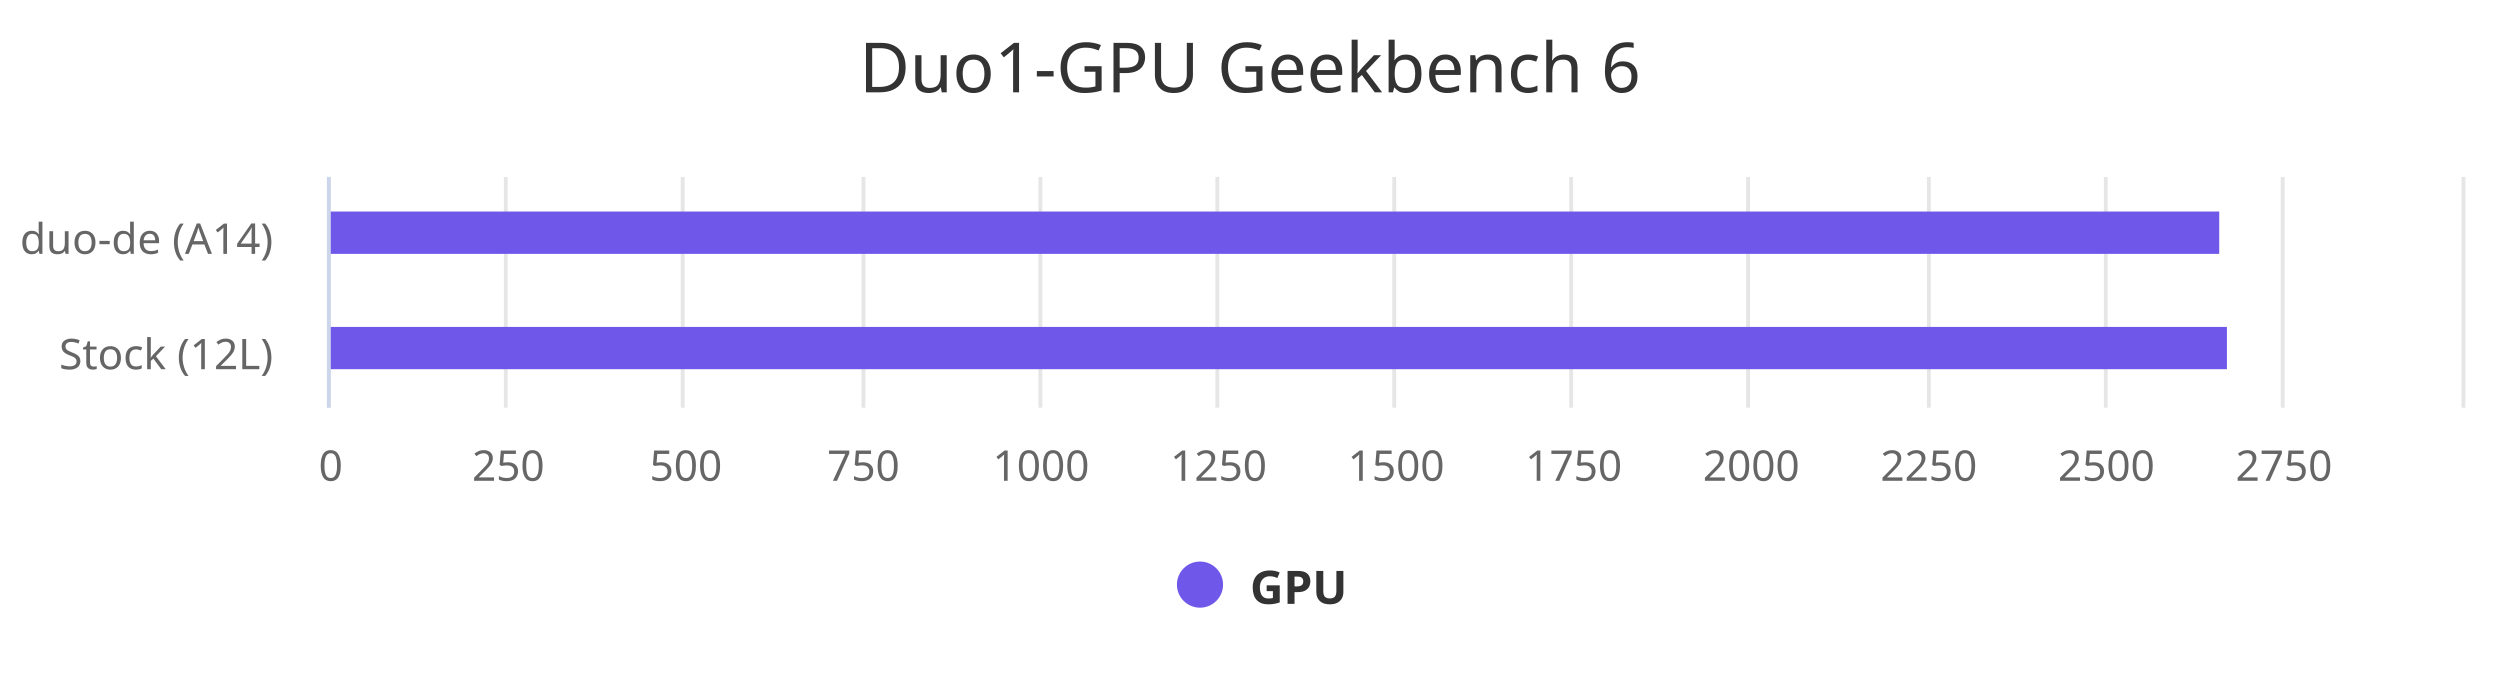
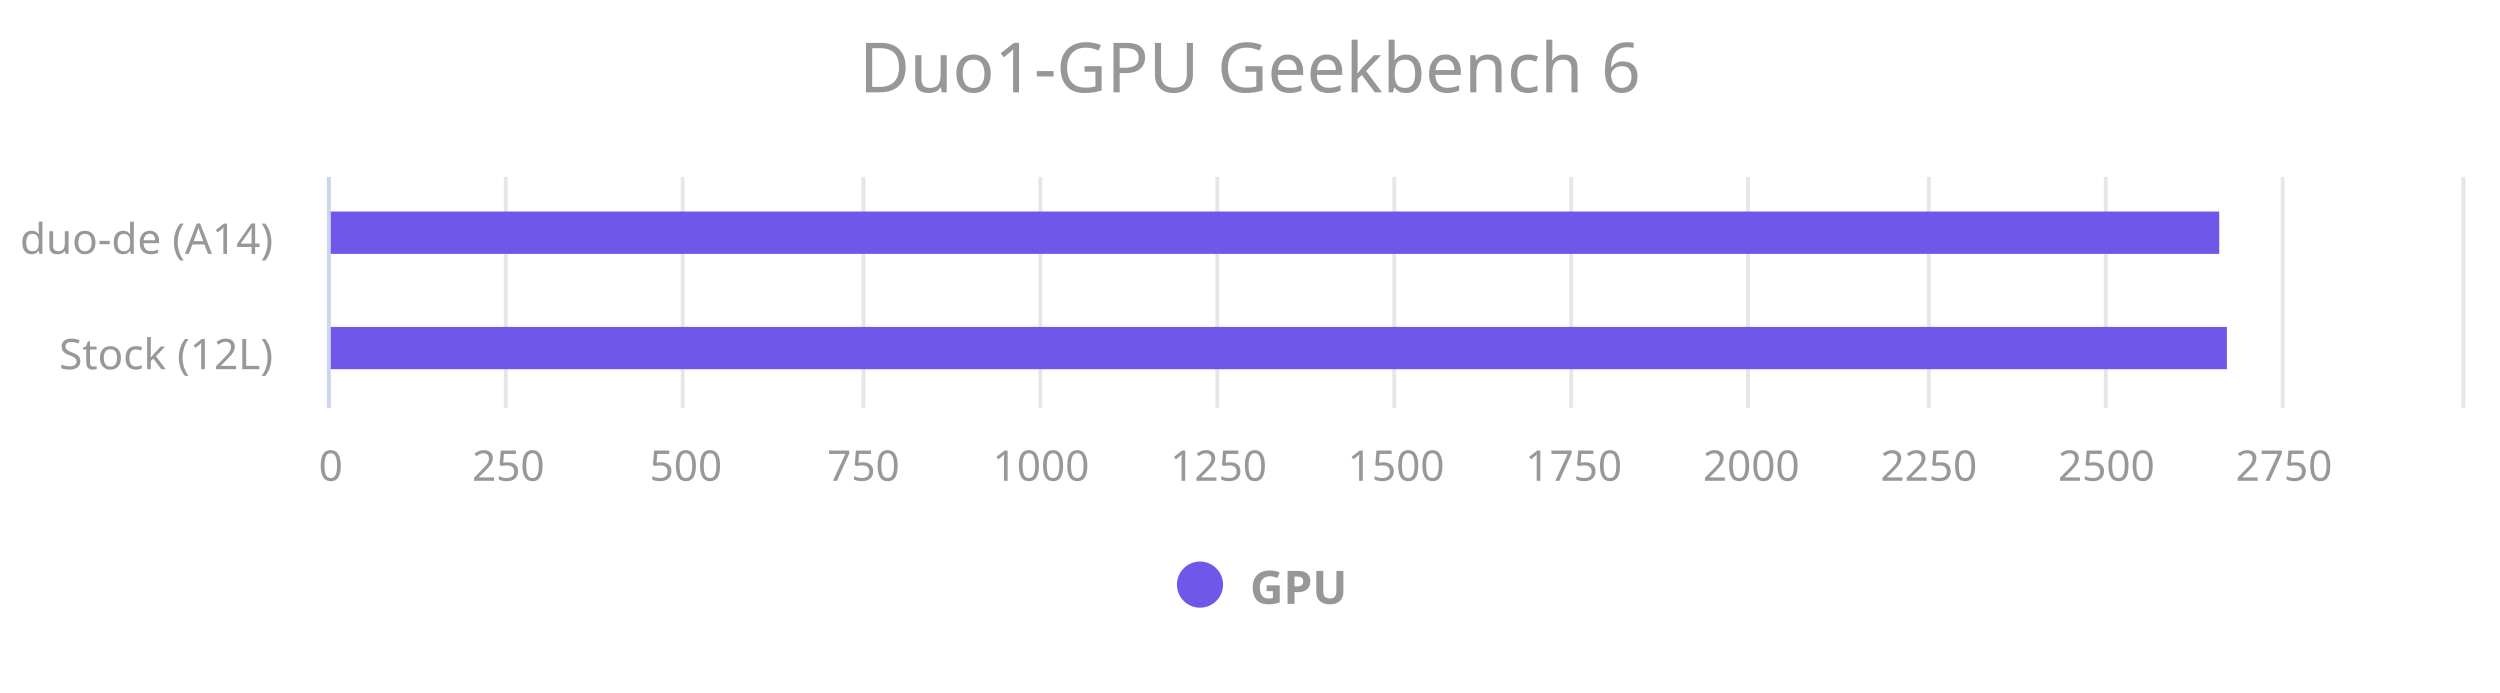
<svg xmlns="http://www.w3.org/2000/svg" aria-hidden="false" aria-label="Interactive chart" viewBox="0 0 650 180" height="180" width="650" style="font-family: &quot;PT Sans&quot;; font-size: 12px;" class="highcharts-root" version="1.1">
  <defs aria-hidden="true">
    <clipPath id="highcharts-3u2tokl-513-">
      <rect fill="none" height="554" width="60" y="0" x="0" />
    </clipPath>
    <clipPath id="highcharts-3u2tokl-516-">
      <rect fill="none" height="554" width="60" y="0" x="0" />
    </clipPath>
  </defs>
  <rect aria-hidden="true" ry="0" rx="0" height="180" width="650" y="0" x="0" class="highcharts-background" fill-opacity="0" />
  <g aria-hidden="true" data-z-index="0" class="highcharts-pane-group" />
  <g aria-hidden="true" data-z-index="1" class="highcharts-grid highcharts-xaxis-grid">
    <path opacity="1" d="M 86 76.5 L 640 76.5" class="highcharts-grid-line" data-z-index="1" stroke-dasharray="none" fill="none" />
    <path opacity="1" d="M 86 106.5 L 640 106.5" class="highcharts-grid-line" data-z-index="1" stroke-dasharray="none" fill="none" />
    <path opacity="1" d="M 86 46.5 L 640 46.5" class="highcharts-grid-line" data-z-index="1" stroke-dasharray="none" fill="none" />
  </g>
  <g aria-hidden="true" data-z-index="1" class="highcharts-grid highcharts-yaxis-grid">
    <path opacity="1" d="M 85.5 46 L 85.5 106" class="highcharts-grid-line" data-z-index="1" stroke-dasharray="none" stroke-width="1" stroke="#e6e6e6" fill="none" />
    <path opacity="1" d="M 131.5 46 L 131.5 106" class="highcharts-grid-line" data-z-index="1" stroke-dasharray="none" stroke-width="1" stroke="#e6e6e6" fill="none" />
    <path opacity="1" d="M 177.5 46 L 177.5 106" class="highcharts-grid-line" data-z-index="1" stroke-dasharray="none" stroke-width="1" stroke="#e6e6e6" fill="none" />
    <path opacity="1" d="M 224.5 46 L 224.5 106" class="highcharts-grid-line" data-z-index="1" stroke-dasharray="none" stroke-width="1" stroke="#e6e6e6" fill="none" />
    <path opacity="1" d="M 270.5 46 L 270.5 106" class="highcharts-grid-line" data-z-index="1" stroke-dasharray="none" stroke-width="1" stroke="#e6e6e6" fill="none" />
    <path opacity="1" d="M 316.5 46 L 316.5 106" class="highcharts-grid-line" data-z-index="1" stroke-dasharray="none" stroke-width="1" stroke="#e6e6e6" fill="none" />
    <path opacity="1" d="M 362.5 46 L 362.5 106" class="highcharts-grid-line" data-z-index="1" stroke-dasharray="none" stroke-width="1" stroke="#e6e6e6" fill="none" />
    <path opacity="1" d="M 408.5 46 L 408.5 106" class="highcharts-grid-line" data-z-index="1" stroke-dasharray="none" stroke-width="1" stroke="#e6e6e6" fill="none" />
    <path opacity="1" d="M 454.5 46 L 454.5 106" class="highcharts-grid-line" data-z-index="1" stroke-dasharray="none" stroke-width="1" stroke="#e6e6e6" fill="none" />
    <path opacity="1" d="M 501.5 46 L 501.5 106" class="highcharts-grid-line" data-z-index="1" stroke-dasharray="none" stroke-width="1" stroke="#e6e6e6" fill="none" />
    <path opacity="1" d="M 547.5 46 L 547.5 106" class="highcharts-grid-line" data-z-index="1" stroke-dasharray="none" stroke-width="1" stroke="#e6e6e6" fill="none" />
    <path opacity="1" d="M 593.5 46 L 593.5 106" class="highcharts-grid-line" data-z-index="1" stroke-dasharray="none" stroke-width="1" stroke="#e6e6e6" fill="none" />
    <path opacity="1" d="M 640.5 46 L 640.5 106" class="highcharts-grid-line" data-z-index="1" stroke-dasharray="none" stroke-width="1" stroke="#e6e6e6" fill="none" />
  </g>
  <rect aria-hidden="true" height="60" width="554" y="46" x="86" data-z-index="1" class="highcharts-plot-border" fill="none" />
  <g aria-hidden="true" data-z-index="2" class="highcharts-axis highcharts-xaxis">
    <path d="M 85.5 46 L 85.5 106" data-z-index="7" stroke-width="1" stroke="#ccd6eb" class="highcharts-axis-line" fill="none" />
  </g>
  <g aria-hidden="true" data-z-index="2" class="highcharts-axis highcharts-yaxis">
    <path d="M 86 106 L 640 106" data-z-index="7" class="highcharts-axis-line" fill="none" />
  </g>
  <g aria-hidden="false" data-z-index="3" class="highcharts-series-group">
    <g aria-hidden="false" clip-path="url(#highcharts-3u2tokl-516-)" transform="translate(640,106) rotate(90) scale(-1,1) scale(1 1)" opacity="1" data-z-index="0.1" class="highcharts-series highcharts-series-0 highcharts-bar-series">
      <rect style="outline: none;" aria-label="duo-de (A14), 2,662. GPU." role="img" tabindex="-1" class="highcharts-point" opacity="1" fill="#6f58e9" height="492" width="11" y="63" x="40" />
      <rect style="outline: none;" aria-label="Stock (12L), 2,673. GPU." role="img" tabindex="-1" class="highcharts-point" opacity="1" fill="#6f58e9" height="494" width="11" y="61" x="10" />
    </g>
    <g aria-hidden="true" clip-path="none" transform="translate(640,106) rotate(90) scale(-1,1) scale(1 1)" opacity="1" data-z-index="0.1" class="highcharts-markers highcharts-series-0 highcharts-bar-series" />
  </g>
-   <text aria-hidden="true" y="24" style="color: rgb(51, 51, 51); font-size: 18px; fill: rgb(51, 51, 51);" data-z-index="4" class="highcharts-title" text-anchor="middle" x="325">Duo1-GPU Geekbench 6</text>
-   <text aria-hidden="true" y="45" style="color: rgb(102, 102, 102); fill: rgb(102, 102, 102);" data-z-index="4" class="highcharts-subtitle" text-anchor="middle" x="325" />
-   <text aria-hidden="true" y="177" style="color: rgb(102, 102, 102); fill: rgb(102, 102, 102);" data-z-index="4" class="highcharts-caption" text-anchor="start" x="10" />
+   <text aria-hidden="true" y="24" style="color: rgb(51, 51, 51); font-size: 18px; fill: rgb(151, 151, 151);" data-z-index="4" class="highcharts-title" text-anchor="middle" x="325">Duo1-GPU Geekbench 6</text>
+   <text aria-hidden="true" y="45" style="color: rgb(102, 102, 102); fill: rgb(152, 152, 152);" data-z-index="4" class="highcharts-subtitle" text-anchor="middle" x="325" />
+   <text aria-hidden="true" y="177" style="color: rgb(102, 102, 102); fill: rgb(152, 152, 152);" data-z-index="4" class="highcharts-caption" text-anchor="start" x="10" />
  <g aria-hidden="true" transform="translate(296,139)" data-z-index="7" class="highcharts-legend highcharts-no-tooltip">
    <rect height="26" width="58" y="0" x="0" ry="0" rx="0" class="highcharts-legend-box" fill="none" />
    <g data-z-index="1">
      <g>
        <g transform="translate(8,3)" data-z-index="1" class="highcharts-legend-item highcharts-bar-series highcharts-color-undefined highcharts-series-0">
-           <text style="color: rgb(51, 51, 51); cursor: pointer; font-size: 12px; font-weight: bold; fill: rgb(51, 51, 51);" y="15" data-z-index="2" text-anchor="start" x="21">GPU</text>
+           <text style="color: rgb(51, 51, 51); cursor: pointer; font-size: 12px; font-weight: bold; fill: rgb(151, 151, 151);" y="15" data-z-index="2" text-anchor="start" x="21">GPU</text>
          <rect data-z-index="3" class="highcharts-point" ry="6" rx="6" fill="#6f58e9" height="12" width="12" y="4" x="2" />
        </g>
      </g>
    </g>
  </g>
  <g aria-hidden="true" data-z-index="7" class="highcharts-axis-labels highcharts-xaxis-labels">
-     <text opacity="1" y="66" style="color: rgb(102, 102, 102); cursor: default; font-size: 11px; fill: rgb(102, 102, 102);" transform="translate(0,0)" text-anchor="end" x="71">duo-de (A14)</text>
-     <text opacity="1" y="96" style="color: rgb(102, 102, 102); cursor: default; font-size: 11px; fill: rgb(102, 102, 102);" transform="translate(0,0)" text-anchor="end" x="71">Stock (12L)</text>
+     <text opacity="1" y="66" style="color: rgb(102, 102, 102); cursor: default; font-size: 11px; fill: rgb(152, 152, 152);" transform="translate(0,0)" text-anchor="end" x="71">duo-de (A14)</text>
+     <text opacity="1" y="96" style="color: rgb(102, 102, 102); cursor: default; font-size: 11px; fill: rgb(152, 152, 152);" transform="translate(0,0)" text-anchor="end" x="71">Stock (12L)</text>
  </g>
  <g aria-hidden="true" data-z-index="7" class="highcharts-axis-labels highcharts-yaxis-labels">
-     <text opacity="1" y="125" style="color: rgb(102, 102, 102); cursor: default; font-size: 11px; fill: rgb(102, 102, 102);" transform="translate(0,0)" text-anchor="middle" x="86">0</text>
-     <text opacity="1" y="125" style="color: rgb(102, 102, 102); cursor: default; font-size: 11px; fill: rgb(102, 102, 102);" transform="translate(0,0)" text-anchor="middle" x="132.167">250</text>
-     <text opacity="1" y="125" style="color: rgb(102, 102, 102); cursor: default; font-size: 11px; fill: rgb(102, 102, 102);" transform="translate(0,0)" text-anchor="middle" x="178.333">500</text>
-     <text opacity="1" y="125" style="color: rgb(102, 102, 102); cursor: default; font-size: 11px; fill: rgb(102, 102, 102);" transform="translate(0,0)" text-anchor="middle" x="224.5">750</text>
-     <text opacity="1" y="125" style="color: rgb(102, 102, 102); cursor: default; font-size: 11px; fill: rgb(102, 102, 102);" transform="translate(0,0)" text-anchor="middle" x="270.667">1000</text>
-     <text opacity="1" y="125" style="color: rgb(102, 102, 102); cursor: default; font-size: 11px; fill: rgb(102, 102, 102);" transform="translate(0,0)" text-anchor="middle" x="316.833">1250</text>
-     <text opacity="1" y="125" style="color: rgb(102, 102, 102); cursor: default; font-size: 11px; fill: rgb(102, 102, 102);" transform="translate(0,0)" text-anchor="middle" x="363">1500</text>
-     <text opacity="1" y="125" style="color: rgb(102, 102, 102); cursor: default; font-size: 11px; fill: rgb(102, 102, 102);" transform="translate(0,0)" text-anchor="middle" x="409.167">1750</text>
-     <text opacity="1" y="125" style="color: rgb(102, 102, 102); cursor: default; font-size: 11px; fill: rgb(102, 102, 102);" transform="translate(0,0)" text-anchor="middle" x="455.333">2000</text>
-     <text opacity="1" y="125" style="color: rgb(102, 102, 102); cursor: default; font-size: 11px; fill: rgb(102, 102, 102);" transform="translate(0,0)" text-anchor="middle" x="501.5">2250</text>
-     <text opacity="1" y="125" style="color: rgb(102, 102, 102); cursor: default; font-size: 11px; fill: rgb(102, 102, 102);" transform="translate(0,0)" text-anchor="middle" x="547.667">2500</text>
-     <text opacity="1" y="125" style="color: rgb(102, 102, 102); cursor: default; font-size: 11px; fill: rgb(102, 102, 102);" transform="translate(0,0)" text-anchor="middle" x="593.833">2750</text>
-     <text opacity="1" y="125" style="color: rgb(102, 102, 102); cursor: default; font-size: 11px; fill: rgb(102, 102, 102);" transform="translate(0,0)" text-anchor="middle" x="628.458" />
+     <text opacity="1" y="125" style="color: rgb(102, 102, 102); cursor: default; font-size: 11px; fill: rgb(152, 152, 152);" transform="translate(0,0)" text-anchor="middle" x="86">0</text>
+     <text opacity="1" y="125" style="color: rgb(102, 102, 102); cursor: default; font-size: 11px; fill: rgb(152, 152, 152);" transform="translate(0,0)" text-anchor="middle" x="132.167">250</text>
+     <text opacity="1" y="125" style="color: rgb(102, 102, 102); cursor: default; font-size: 11px; fill: rgb(152, 152, 152);" transform="translate(0,0)" text-anchor="middle" x="178.333">500</text>
+     <text opacity="1" y="125" style="color: rgb(102, 102, 102); cursor: default; font-size: 11px; fill: rgb(152, 152, 152);" transform="translate(0,0)" text-anchor="middle" x="224.5">750</text>
+     <text opacity="1" y="125" style="color: rgb(102, 102, 102); cursor: default; font-size: 11px; fill: rgb(152, 152, 152);" transform="translate(0,0)" text-anchor="middle" x="270.667">1000</text>
+     <text opacity="1" y="125" style="color: rgb(102, 102, 102); cursor: default; font-size: 11px; fill: rgb(152, 152, 152);" transform="translate(0,0)" text-anchor="middle" x="316.833">1250</text>
+     <text opacity="1" y="125" style="color: rgb(102, 102, 102); cursor: default; font-size: 11px; fill: rgb(152, 152, 152);" transform="translate(0,0)" text-anchor="middle" x="363">1500</text>
+     <text opacity="1" y="125" style="color: rgb(102, 102, 102); cursor: default; font-size: 11px; fill: rgb(152, 152, 152);" transform="translate(0,0)" text-anchor="middle" x="409.167">1750</text>
+     <text opacity="1" y="125" style="color: rgb(102, 102, 102); cursor: default; font-size: 11px; fill: rgb(152, 152, 152);" transform="translate(0,0)" text-anchor="middle" x="455.333">2000</text>
+     <text opacity="1" y="125" style="color: rgb(102, 102, 102); cursor: default; font-size: 11px; fill: rgb(152, 152, 152);" transform="translate(0,0)" text-anchor="middle" x="501.5">2250</text>
+     <text opacity="1" y="125" style="color: rgb(102, 102, 102); cursor: default; font-size: 11px; fill: rgb(152, 152, 152);" transform="translate(0,0)" text-anchor="middle" x="547.667">2500</text>
+     <text opacity="1" y="125" style="color: rgb(102, 102, 102); cursor: default; font-size: 11px; fill: rgb(152, 152, 152);" transform="translate(0,0)" text-anchor="middle" x="593.833">2750</text>
+     <text opacity="1" y="125" style="color: rgb(102, 102, 102); cursor: default; font-size: 11px; fill: rgb(152, 152, 152);" transform="translate(0,0)" text-anchor="middle" x="628.458" />
  </g>
  <text aria-hidden="false" aria-label="Chart credits: Highcharts.com" style="cursor: pointer; color: rgb(153, 153, 153); font-size: 9px; fill: rgb(153, 153, 153);" y="175" data-z-index="8" text-anchor="end" class="highcharts-credits" x="640"> </text>
</svg>
